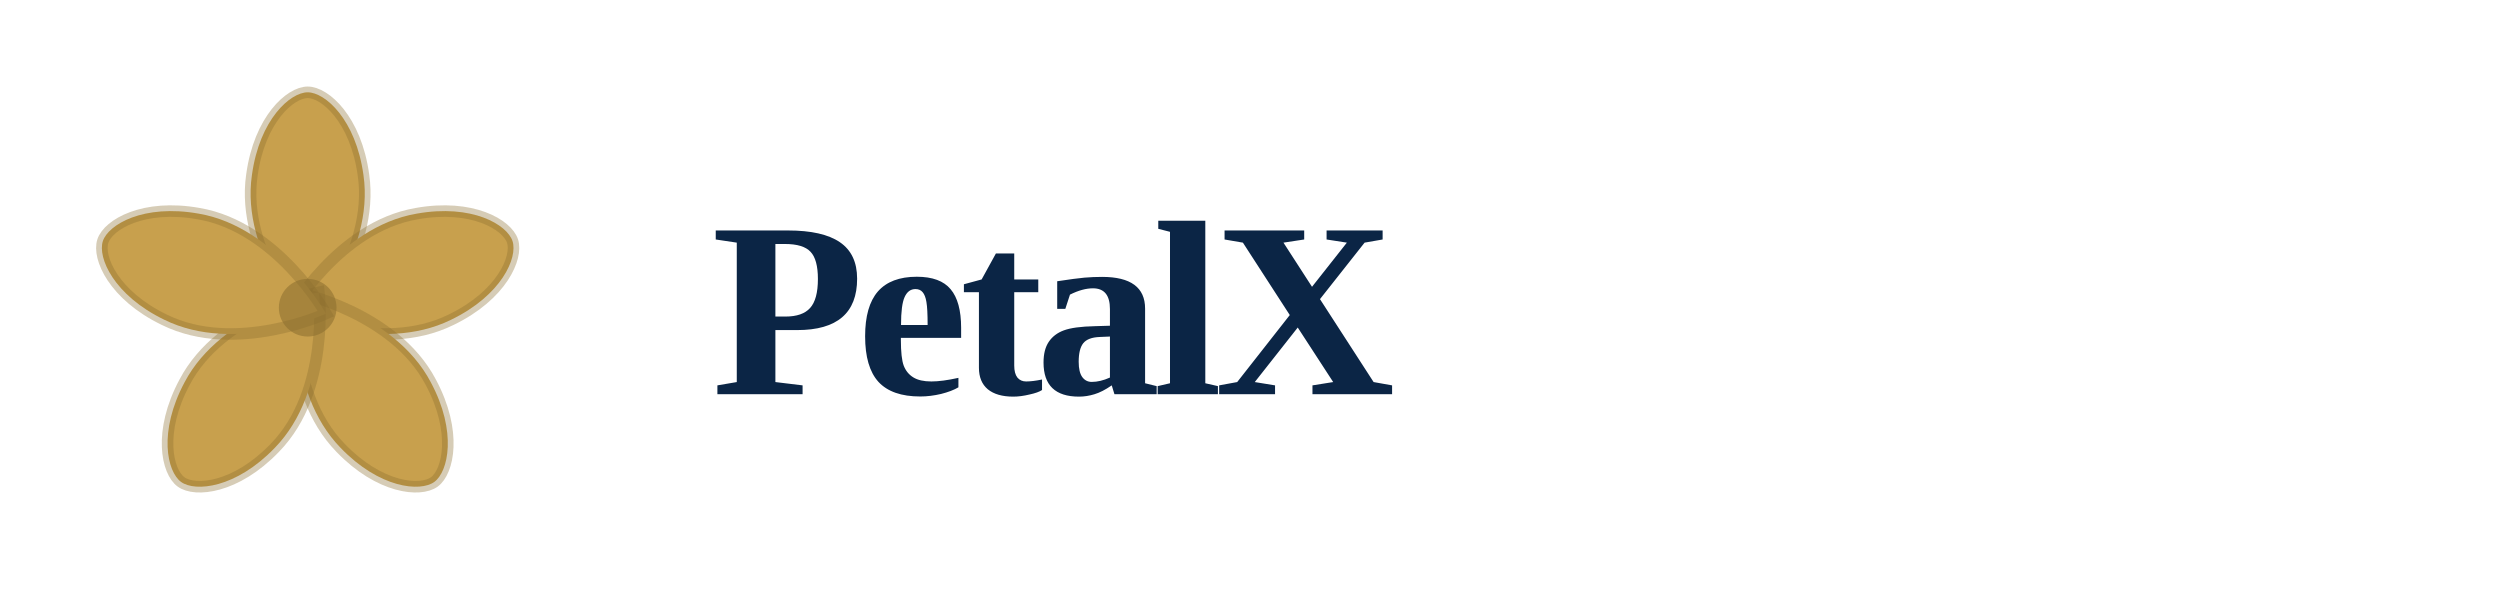
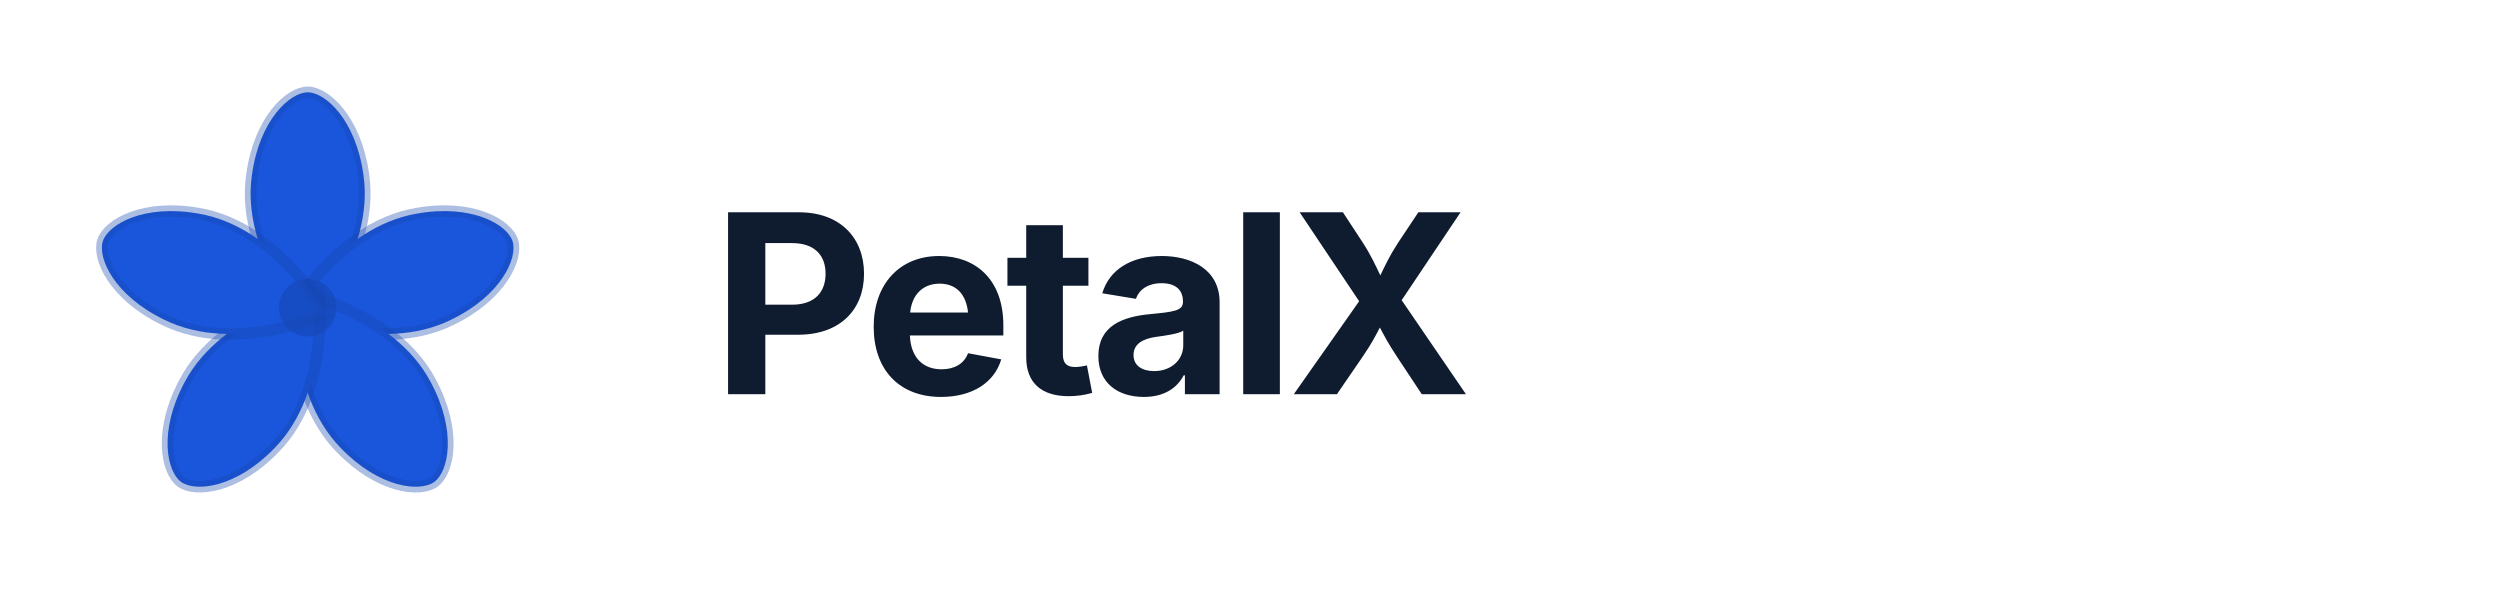
<svg xmlns="http://www.w3.org/2000/svg" viewBox="0 0 260 64" width="260" height="64">
-   <g fill="#C8A04D" stroke="#8A6D2E" stroke-opacity=".35" stroke-width="1.2">
+   <g fill="#1A56DB" stroke="#1546B0" stroke-opacity=".35" stroke-width="1.2">
    <path id="p" d="M32 34c0 0-7-7.6-5.8-15.8C27 12.4 30.2 9.6 32 9.6s5 2.8 5.8 8.6C39 26.4 32 34 32 34Z" />
    <use href="#p" transform="rotate(72 32 32)" />
    <use href="#p" transform="rotate(144 32 32)" />
    <use href="#p" transform="rotate(216 32 32)" />
    <use href="#p" transform="rotate(288 32 32)" />
  </g>
-   <circle cx="32" cy="32" r="3" fill="#8A6D2E" fill-opacity=".55" />
-   <text x="74" y="41" font-family="Playfair Display, Georgia, Times New Roman, serif" font-size="26" font-weight="700" letter-spacing="-.8" fill="#0B2545">PetalX</text>
+   <circle cx="32" cy="32" r="3" fill="#1546B0" fill-opacity=".55" />
+   <text x="74" y="41" font-family="Inter, Segoe UI, sans-serif" font-size="26" font-weight="700" letter-spacing="-.8" fill="#0F1B2E">PetalX</text>
</svg>
